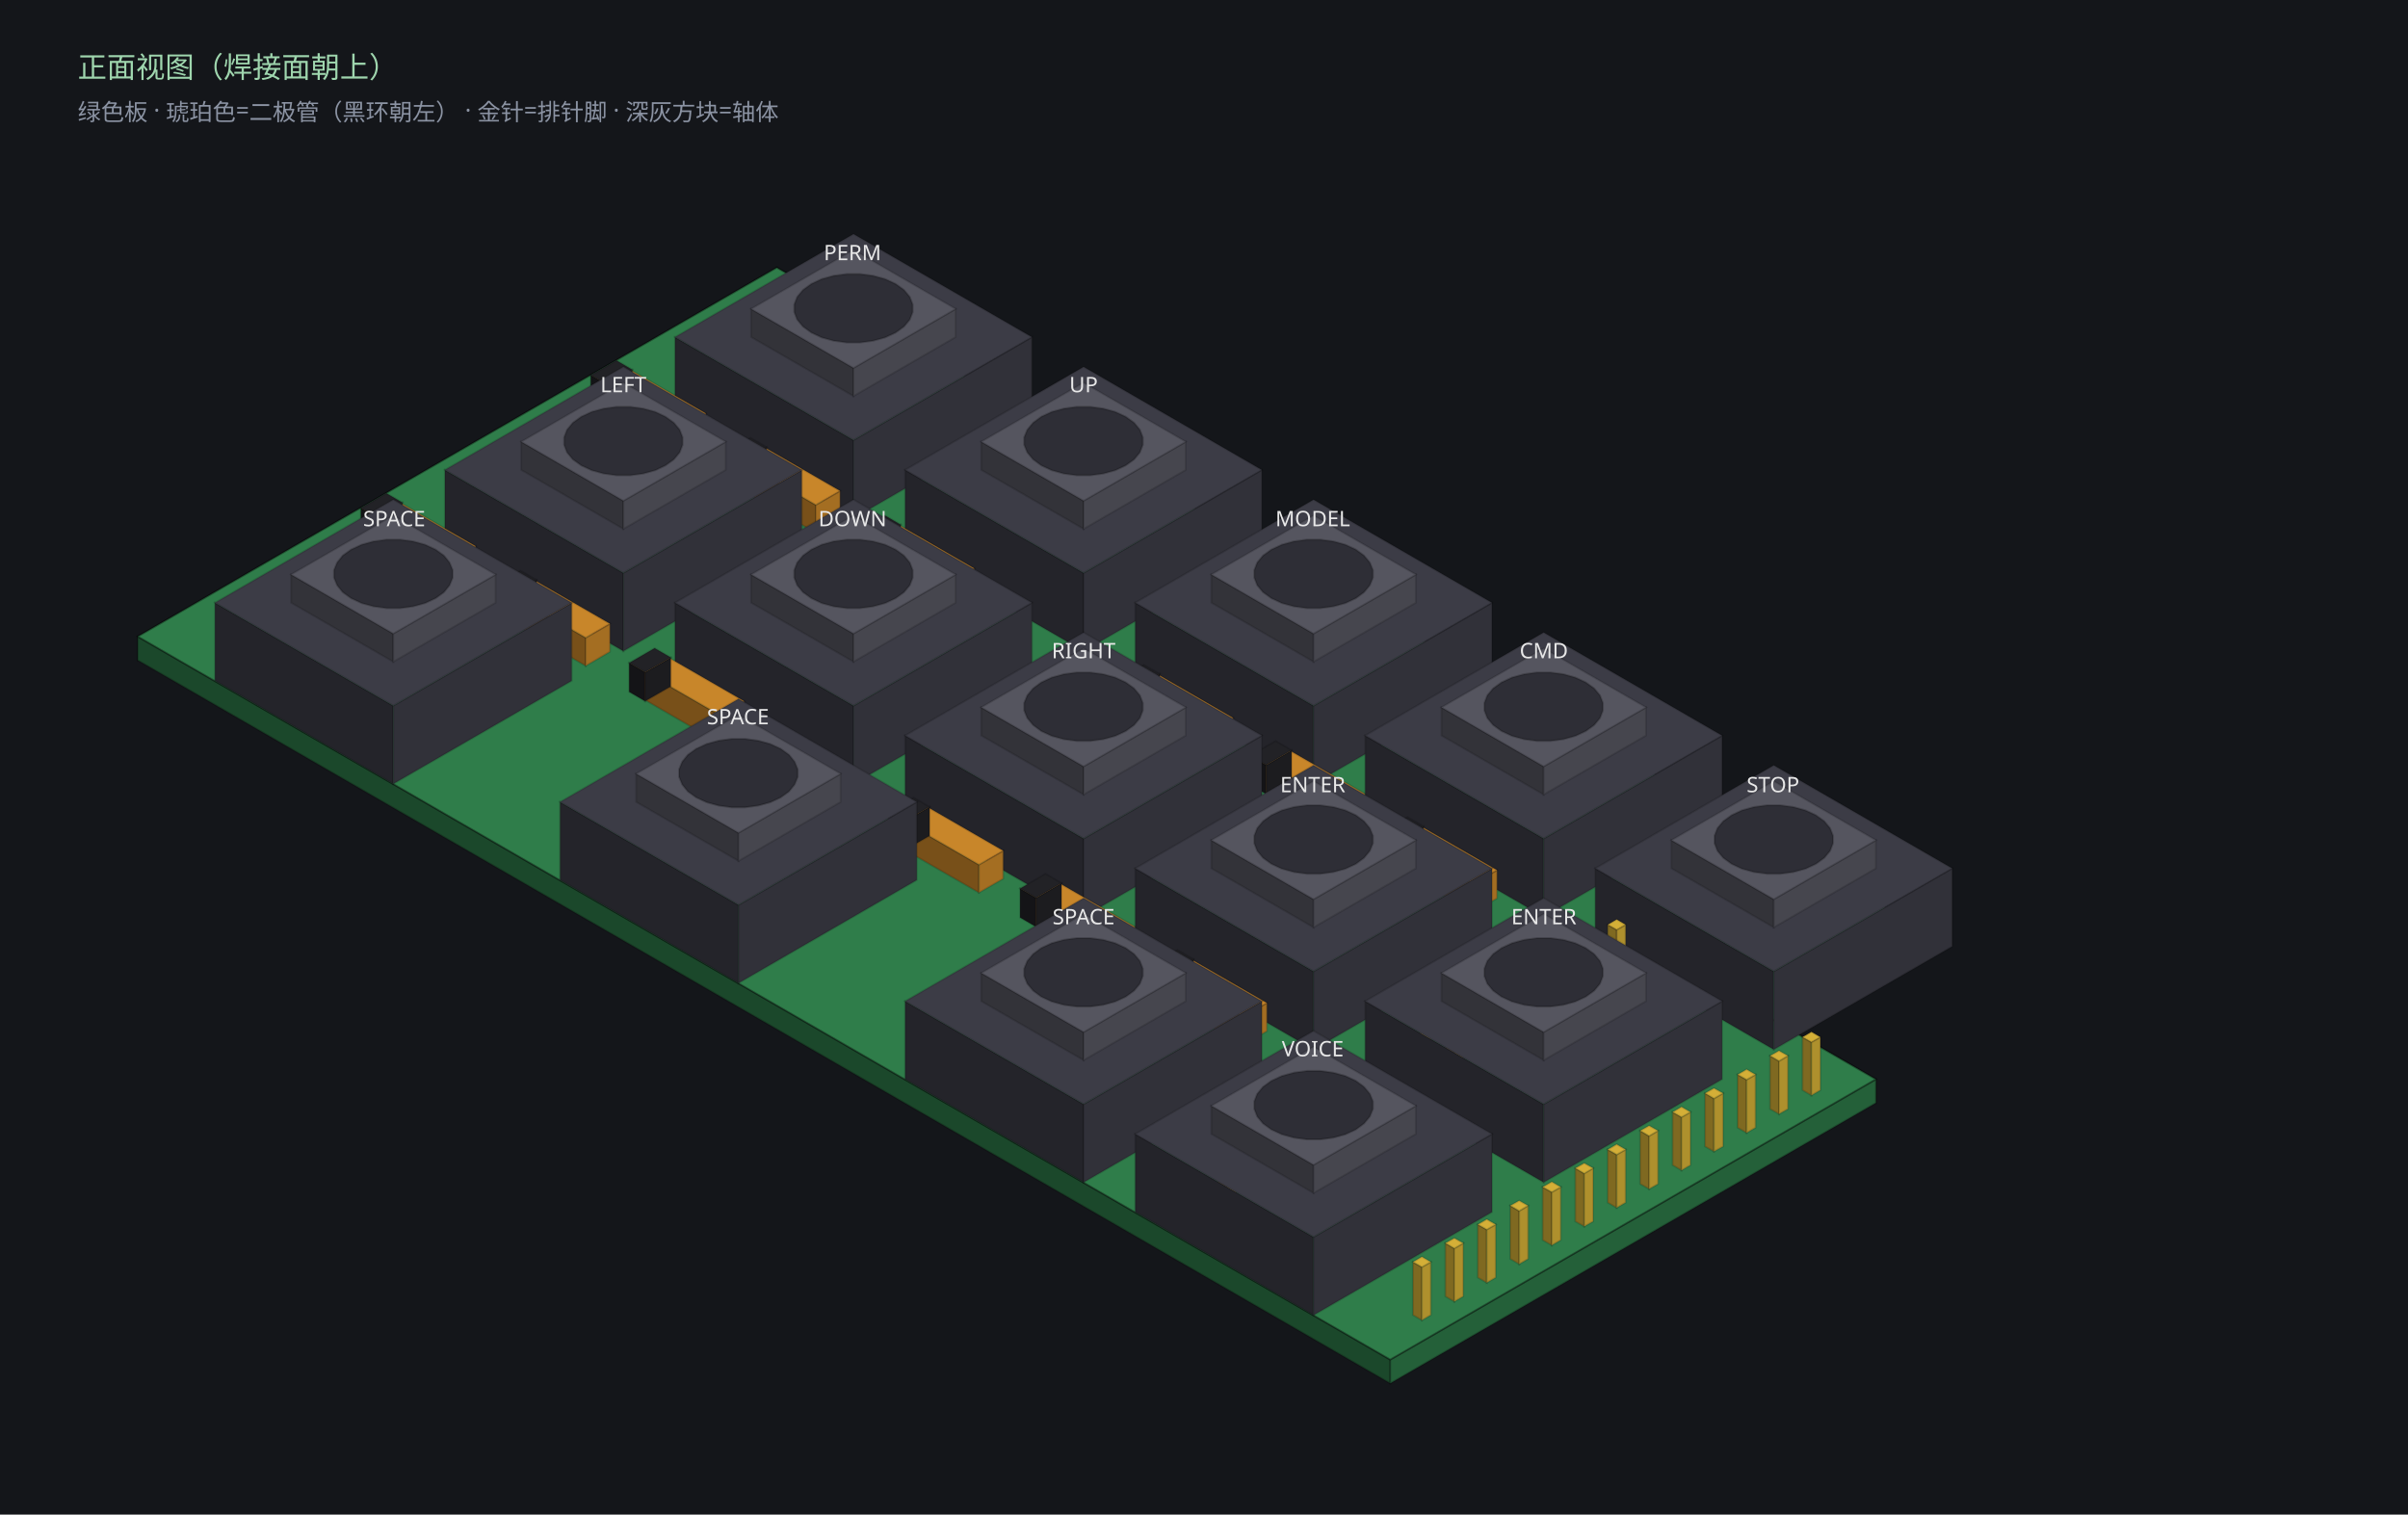
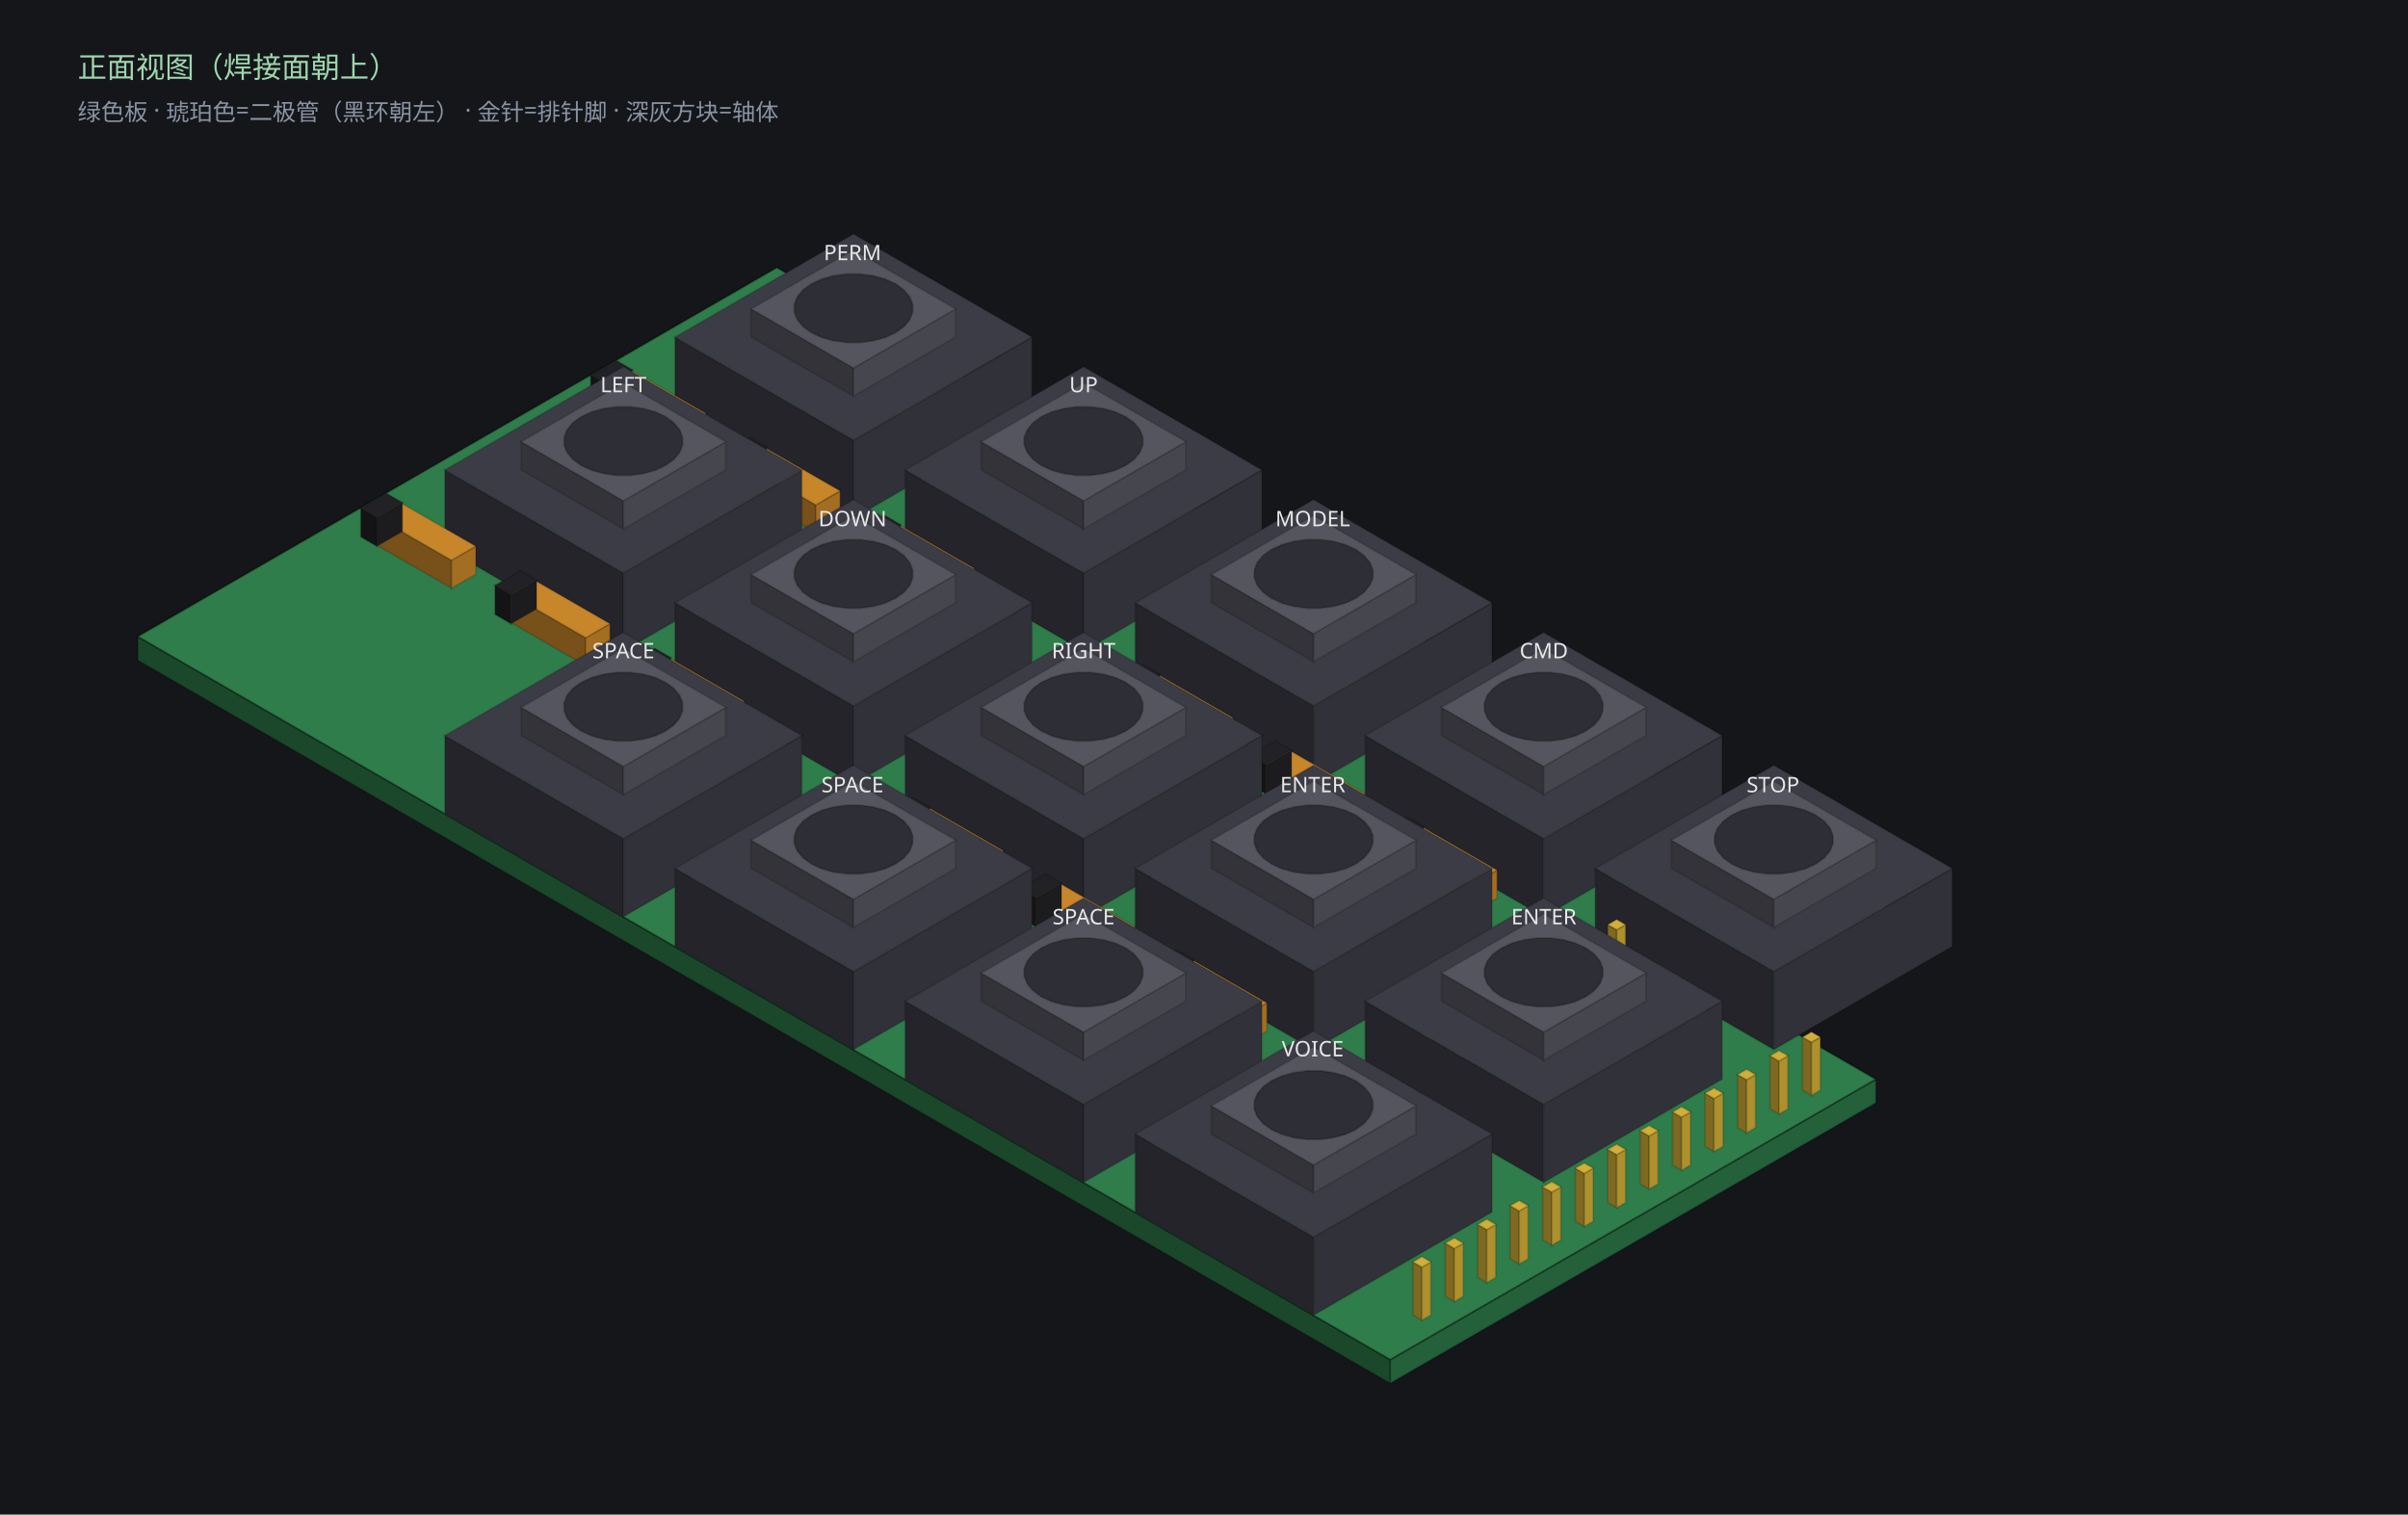
<svg xmlns="http://www.w3.org/2000/svg" viewBox="0 0 1240 780" font-family="sans-serif">
  <rect width="1240" height="780" fill="#14161a" />
  <polygon points="70.9,340.0 400.0,150.0 400.0,137.8 70.9,327.8" fill="#0e2616" stroke="#00000033" />
  <polygon points="400.0,150.0 992.4,492.0 992.4,479.8 400.0,137.8" fill="#0e2616" stroke="#00000033" />
  <polygon points="992.4,492.0 913.4,537.6 913.4,525.4 992.4,479.8" fill="#246039" stroke="#00000033" />
  <polygon points="715.9,712.4 70.9,340.0 70.9,327.8 715.9,700.2" fill="#1b482b" stroke="#00000033" />
  <polygon points="913.4,537.6 966.0,568.0 966.0,555.8 913.4,525.4" fill="#0e2616" stroke="#00000033" />
  <polygon points="966.0,568.0 715.9,712.4 715.9,700.2 966.0,555.8" fill="#246039" stroke="#00000033" />
  <polygon points="400.0,137.8 992.4,479.8 913.4,525.4 966.0,555.8 715.9,700.2 70.9,327.8" fill="#2f7d4a" stroke="#00000055" />
  <polygon points="347.6,213.8 439.5,266.9 439.5,226.6 347.6,173.6" fill="#24242a" stroke="#00000022" />
  <polygon points="531.4,213.8 439.5,266.9 439.5,226.6 531.4,173.6" fill="#313139" stroke="#00000022" />
  <polygon points="439.5,120.5 531.4,173.6 439.5,226.6 347.6,173.6" fill="#3c3c46" stroke="#00000022" />
  <polygon points="386.8,173.6 439.5,204.0 439.5,189.5 386.8,159.1" fill="#333339" stroke="#00000022" />
  <polygon points="492.1,173.6 439.5,204.0 439.5,189.5 492.1,159.1" fill="#46464e" stroke="#00000022" />
  <polygon points="439.5,128.7 492.1,159.1 439.5,189.5 386.8,159.1" fill="#55555f" stroke="#00000022" />
  <polygon points="461.2,171.3 455.8,173.8 449.6,175.5 442.9,176.4 436.1,176.4 429.3,175.5 423.1,173.8 417.8,171.3 413.5,168.2 410.5,164.6 409.0,160.7 409.0,156.8 410.5,152.9 413.5,149.3 417.8,146.2 423.1,143.7 429.3,142.0 436.1,141.1 442.9,141.1 449.6,142.0 455.8,143.7 461.2,146.2 465.5,149.3 468.5,152.9 470.0,156.8 470.0,160.7 468.5,164.6 465.5,168.2" fill="#2e2e36" stroke="#00000033" />
  <text x="439" y="134" text-anchor="middle" font-size="11" fill="#e8e8e8" font-family="sans-serif">PERM</text>
  <polygon points="304.9,207.9 351.0,234.6 351.0,220.1 304.9,193.5" fill="#785019" stroke="#00000022" />
  <polygon points="363.5,227.3 351.0,234.6 351.0,220.1 363.5,212.9" fill="#a46e22" stroke="#00000022" />
  <polygon points="317.4,186.3 363.5,212.9 351.0,220.1 304.9,193.5" fill="#c8862a" stroke="#00000022" />
  <polygon points="304.2,208.1 312.5,212.9 312.5,198.0 304.2,193.2" fill="#141417" stroke="#00000022" />
  <polygon points="325.6,205.3 312.5,212.9 312.5,198.0 325.6,190.4" fill="#1c1c1f" stroke="#00000022" />
  <polygon points="317.4,185.6 325.6,190.4 312.5,198.0 304.2,193.2" fill="#222226" stroke="#00000022" />
  <polygon points="374.0,247.8 420.1,274.4 420.1,260.0 374.0,233.4" fill="#785019" stroke="#00000022" />
  <polygon points="432.6,267.2 420.1,274.4 420.1,260.0 432.6,252.8" fill="#a46e22" stroke="#00000022" />
  <polygon points="386.5,226.2 432.6,252.8 420.1,260.0 374.0,233.4" fill="#c8862a" stroke="#00000022" />
  <polygon points="373.3,248.0 381.6,252.8 381.6,237.9 373.3,233.1" fill="#141417" stroke="#00000022" />
  <polygon points="394.7,245.2 381.6,252.8 381.6,237.9 394.7,230.3" fill="#1c1c1f" stroke="#00000022" />
  <polygon points="386.5,225.5 394.7,230.3 381.6,237.9 373.3,233.1" fill="#222226" stroke="#00000022" />
  <polygon points="466.1,282.2 558.0,335.3 558.0,295.0 466.1,242.0" fill="#24242a" stroke="#00000022" />
  <polygon points="649.8,282.2 558.0,335.3 558.0,295.0 649.8,242.0" fill="#313139" stroke="#00000022" />
  <polygon points="558.0,188.9 649.8,242.0 558.0,295.0 466.1,242.0" fill="#3c3c46" stroke="#00000022" />
  <polygon points="505.3,242.0 558.0,272.4 558.0,257.9 505.3,227.5" fill="#333339" stroke="#00000022" />
  <polygon points="610.6,242.0 558.0,272.4 558.0,257.9 610.6,227.5" fill="#46464e" stroke="#00000022" />
  <polygon points="558.0,197.1 610.6,227.5 558.0,257.9 505.3,227.5" fill="#55555f" stroke="#00000022" />
  <polygon points="579.7,239.7 574.3,242.2 568.1,243.9 561.4,244.8 554.5,244.8 547.8,243.9 541.6,242.2 536.2,239.7 532.0,236.6 529.0,233.0 527.4,229.1 527.4,225.2 529.0,221.3 532.0,217.7 536.2,214.6 541.6,212.1 547.8,210.4 554.5,209.5 561.4,209.5 568.1,210.4 574.3,212.1 579.7,214.6 584.0,217.7 587.0,221.3 588.5,225.2 588.5,229.1 587.0,233.0 584.0,236.6" fill="#2e2e36" stroke="#00000033" />
  <text x="558" y="202" text-anchor="middle" font-size="11" fill="#e8e8e8" font-family="sans-serif">UP</text>
  <polygon points="229.1,282.2 321.0,335.3 321.0,295.0 229.1,242.0" fill="#24242a" stroke="#00000022" />
  <polygon points="412.9,282.2 321.0,335.3 321.0,295.0 412.9,242.0" fill="#313139" stroke="#00000022" />
  <polygon points="321.0,188.9 412.9,242.0 321.0,295.0 229.1,242.0" fill="#3c3c46" stroke="#00000022" />
  <polygon points="268.4,242.0 321.0,272.4 321.0,257.9 268.4,227.5" fill="#333339" stroke="#00000022" />
  <polygon points="373.7,242.0 321.0,272.4 321.0,257.9 373.7,227.5" fill="#46464e" stroke="#00000022" />
  <polygon points="321.0,197.1 373.7,227.5 321.0,257.9 268.4,227.5" fill="#55555f" stroke="#00000022" />
  <polygon points="342.7,239.7 337.4,242.2 331.2,243.9 324.5,244.8 317.6,244.8 310.9,243.9 304.7,242.2 299.3,239.7 295.0,236.6 292.0,233.0 290.5,229.1 290.5,225.2 292.0,221.3 295.0,217.7 299.3,214.6 304.7,212.1 310.9,210.4 317.6,209.5 324.5,209.5 331.2,210.4 337.4,212.1 342.7,214.6 347.0,217.7 350.0,221.3 351.5,225.2 351.5,229.1 350.0,233.0 347.0,236.6" fill="#2e2e36" stroke="#00000033" />
  <text x="321" y="202" text-anchor="middle" font-size="11" fill="#e8e8e8" font-family="sans-serif">LEFT</text>
  <polygon points="186.4,276.4 232.5,302.9 232.5,288.5 186.4,261.9" fill="#785019" stroke="#00000022" />
  <polygon points="245.0,295.7 232.5,302.9 232.5,288.5 245.0,281.3" fill="#a46e22" stroke="#00000022" />
  <polygon points="198.9,254.7 245.0,281.3 232.5,288.5 186.4,261.9" fill="#c8862a" stroke="#00000022" />
  <polygon points="185.8,276.5 194.0,281.3 194.0,266.4 185.8,261.6" fill="#141417" stroke="#00000022" />
  <polygon points="207.2,273.7 194.0,281.3 194.0,266.4 207.2,258.8" fill="#1c1c1f" stroke="#00000022" />
  <polygon points="198.9,254.0 207.2,258.8 194.0,266.4 185.8,261.6" fill="#222226" stroke="#00000022" />
  <polygon points="443.1,287.8 489.2,314.4 489.2,299.9 443.1,273.3" fill="#785019" stroke="#00000022" />
  <polygon points="501.7,307.1 489.2,314.4 489.2,299.9 501.7,292.7" fill="#a46e22" stroke="#00000022" />
  <polygon points="455.6,266.1 501.7,292.7 489.2,299.9 443.1,273.3" fill="#c8862a" stroke="#00000022" />
  <polygon points="442.5,287.9 450.7,292.7 450.7,277.8 442.5,273.0" fill="#141417" stroke="#00000022" />
  <polygon points="463.8,285.1 450.7,292.7 450.7,277.8 463.8,270.2" fill="#1c1c1f" stroke="#00000022" />
  <polygon points="455.6,265.4 463.8,270.2 450.7,277.8 442.5,273.0" fill="#222226" stroke="#00000022" />
  <polygon points="255.5,316.2 301.6,342.9 301.6,328.4 255.5,301.8" fill="#785019" stroke="#00000022" />
  <polygon points="314.1,335.6 301.6,342.9 301.6,328.4 314.1,321.2" fill="#a46e22" stroke="#00000022" />
  <polygon points="268.0,294.6 314.1,321.2 301.6,328.4 255.5,301.8" fill="#c8862a" stroke="#00000022" />
  <polygon points="254.9,316.4 263.1,321.2 263.1,306.3 254.9,301.5" fill="#141417" stroke="#00000022" />
  <polygon points="276.3,313.6 263.1,321.2 263.1,306.3 276.3,298.7" fill="#1c1c1f" stroke="#00000022" />
  <polygon points="268.0,293.9 276.3,298.7 263.1,306.3 254.9,301.5" fill="#222226" stroke="#00000022" />
  <polygon points="584.6,350.6 676.4,403.7 676.4,363.4 584.6,310.4" fill="#24242a" stroke="#00000022" />
  <polygon points="768.3,350.6 676.4,403.7 676.4,363.4 768.3,310.4" fill="#313139" stroke="#00000022" />
  <polygon points="676.4,257.3 768.3,310.4 676.4,363.4 584.6,310.4" fill="#3c3c46" stroke="#00000022" />
  <polygon points="623.8,310.4 676.4,340.8 676.4,326.3 623.8,295.9" fill="#333339" stroke="#00000022" />
  <polygon points="729.1,310.4 676.4,340.8 676.4,326.3 729.1,295.9" fill="#46464e" stroke="#00000022" />
  <polygon points="676.4,265.5 729.1,295.9 676.4,326.3 623.8,295.9" fill="#55555f" stroke="#00000022" />
  <polygon points="698.2,308.1 692.8,310.6 686.6,312.3 679.9,313.2 673.0,313.2 666.3,312.3 660.1,310.6 654.7,308.1 650.4,305.0 647.4,301.4 645.9,297.5 645.9,293.6 647.4,289.7 650.4,286.1 654.7,283.0 660.1,280.5 666.3,278.8 673.0,277.9 679.9,277.9 686.6,278.8 692.8,280.5 698.2,283.0 702.4,286.1 705.4,289.7 707.0,293.6 707.0,297.5 705.4,301.4 702.4,305.0" fill="#2e2e36" stroke="#00000033" />
  <text x="676" y="271" text-anchor="middle" font-size="11" fill="#e8e8e8" font-family="sans-serif">MODEL</text>
  <polygon points="347.6,350.6 439.5,403.7 439.5,363.4 347.6,310.4" fill="#24242a" stroke="#00000022" />
  <polygon points="531.4,350.6 439.5,403.7 439.5,363.4 531.4,310.4" fill="#313139" stroke="#00000022" />
  <polygon points="439.5,257.3 531.4,310.4 439.5,363.4 347.6,310.4" fill="#3c3c46" stroke="#00000022" />
  <polygon points="386.8,310.4 439.5,340.8 439.5,326.3 386.8,295.9" fill="#333339" stroke="#00000022" />
  <polygon points="492.1,310.4 439.5,340.8 439.5,326.3 492.1,295.9" fill="#46464e" stroke="#00000022" />
  <polygon points="439.5,265.5 492.1,295.9 439.5,326.3 386.8,295.9" fill="#55555f" stroke="#00000022" />
  <polygon points="461.2,308.1 455.8,310.6 449.6,312.3 442.9,313.2 436.1,313.2 429.3,312.3 423.1,310.6 417.8,308.1 413.5,305.0 410.5,301.4 409.0,297.5 409.0,293.6 410.5,289.7 413.5,286.1 417.8,283.0 423.1,280.5 429.3,278.8 436.1,277.9 442.9,277.9 449.6,278.8 455.8,280.5 461.2,283.0 465.5,286.1 468.5,289.7 470.0,293.6 470.0,297.5 468.5,301.4 465.5,305.0" fill="#2e2e36" stroke="#00000033" />
  <text x="439" y="271" text-anchor="middle" font-size="11" fill="#e8e8e8" font-family="sans-serif">DOWN</text>
-   <polygon points="110.7,350.6 202.5,403.7 202.5,363.4 110.7,310.4" fill="#24242a" stroke="#00000022" />
-   <polygon points="294.4,350.6 202.5,403.7 202.5,363.4 294.4,310.4" fill="#313139" stroke="#00000022" />
-   <polygon points="202.5,257.3 294.4,310.4 202.5,363.4 110.7,310.4" fill="#3c3c46" stroke="#00000022" />
-   <polygon points="149.9,310.4 202.5,340.8 202.5,326.3 149.9,295.9" fill="#333339" stroke="#00000022" />
-   <polygon points="255.2,310.4 202.5,340.8 202.5,326.3 255.2,295.9" fill="#46464e" stroke="#00000022" />
-   <polygon points="202.5,265.5 255.2,295.9 202.5,326.3 149.9,295.9" fill="#55555f" stroke="#00000022" />
-   <polygon points="224.3,308.1 218.9,310.6 212.7,312.3 206.0,313.2 199.1,313.2 192.4,312.3 186.2,310.6 180.8,308.1 176.5,305.0 173.6,301.4 172.0,297.5 172.0,293.6 173.6,289.7 176.5,286.1 180.8,283.0 186.2,280.5 192.4,278.8 199.1,277.9 206.0,277.9 212.7,278.8 218.9,280.5 224.3,283.0 228.6,286.1 231.5,289.7 233.1,293.6 233.1,297.5 231.5,301.4 228.6,305.0" fill="#2e2e36" stroke="#00000033" />
-   <text x="203" y="271" text-anchor="middle" font-size="11" fill="#e8e8e8" font-family="sans-serif">SPACE</text>
  <polygon points="324.6,356.1 370.7,382.8 370.7,368.3 324.6,341.7" fill="#785019" stroke="#00000022" />
  <polygon points="383.2,375.5 370.7,382.8 370.7,368.3 383.2,361.1" fill="#a46e22" stroke="#00000022" />
  <polygon points="337.1,334.5 383.2,361.1 370.7,368.3 324.6,341.7" fill="#c8862a" stroke="#00000022" />
  <polygon points="324.0,356.3 332.2,361.1 332.2,346.2 324.0,341.4" fill="#141417" stroke="#00000022" />
  <polygon points="345.4,353.5 332.2,361.1 332.2,346.2 345.4,338.6" fill="#1c1c1f" stroke="#00000022" />
  <polygon points="337.1,333.8 345.4,338.6 332.2,346.2 324.0,341.4" fill="#222226" stroke="#00000022" />
  <polygon points="576.5,364.7 622.5,391.3 622.5,376.9 576.5,350.3" fill="#785019" stroke="#00000022" />
  <polygon points="635.0,384.1 622.5,391.3 622.5,376.9 635.0,369.7" fill="#a46e22" stroke="#00000022" />
  <polygon points="589.0,343.1 635.0,369.7 622.5,376.9 576.5,350.3" fill="#c8862a" stroke="#00000022" />
  <polygon points="575.8,364.9 584.0,369.6 584.0,354.7 575.8,350.0" fill="#141417" stroke="#00000022" />
  <polygon points="597.2,362.0 584.0,369.6 584.0,354.7 597.2,347.1" fill="#1c1c1f" stroke="#00000022" />
  <polygon points="589.0,342.4 597.2,347.1 584.0,354.7 575.8,350.0" fill="#222226" stroke="#00000022" />
  <polygon points="644.4,404.0 690.5,430.6 690.5,416.1 644.4,389.5" fill="#785019" stroke="#00000022" />
  <polygon points="703.0,423.3 690.5,430.6 690.5,416.1 703.0,408.9" fill="#a46e22" stroke="#00000022" />
  <polygon points="656.9,382.3 703.0,408.9 690.5,416.1 644.4,389.5" fill="#c8862a" stroke="#00000022" />
  <polygon points="643.7,404.1 652.0,408.9 652.0,394.0 643.7,389.2" fill="#141417" stroke="#00000022" />
  <polygon points="665.1,401.3 652.0,408.9 652.0,394.0 665.1,386.4" fill="#1c1c1f" stroke="#00000022" />
  <polygon points="656.9,381.6 665.1,386.4 652.0,394.0 643.7,389.2" fill="#222226" stroke="#00000022" />
  <polygon points="703.0,419.0 794.9,472.1 794.9,431.8 703.0,378.8" fill="#24242a" stroke="#00000022" />
  <polygon points="886.8,419.0 794.9,472.1 794.9,431.8 886.8,378.8" fill="#313139" stroke="#00000022" />
  <polygon points="794.9,325.7 886.8,378.8 794.9,431.8 703.0,378.8" fill="#3c3c46" stroke="#00000022" />
  <polygon points="742.3,378.8 794.9,409.2 794.9,394.7 742.3,364.3" fill="#333339" stroke="#00000022" />
  <polygon points="847.6,378.8 794.9,409.2 794.9,394.7 847.6,364.3" fill="#46464e" stroke="#00000022" />
  <polygon points="794.9,333.9 847.6,364.3 794.9,394.7 742.3,364.3" fill="#55555f" stroke="#00000022" />
  <polygon points="816.6,376.5 811.2,379.0 805.1,380.7 798.3,381.6 791.5,381.6 784.8,380.7 778.6,379.0 773.2,376.5 768.9,373.4 765.9,369.8 764.4,365.9 764.4,362.0 765.9,358.1 768.9,354.5 773.2,351.4 778.6,348.9 784.8,347.2 791.5,346.3 798.3,346.3 805.1,347.2 811.2,348.9 816.6,351.4 820.9,354.5 823.9,358.1 825.4,362.0 825.4,365.9 823.9,369.8 820.9,373.4" fill="#2e2e36" stroke="#00000033" />
  <text x="795" y="339" text-anchor="middle" font-size="11" fill="#e8e8e8" font-family="sans-serif">CMD</text>
  <polygon points="466.1,419.0 558.0,472.1 558.0,431.8 466.1,378.8" fill="#24242a" stroke="#00000022" />
  <polygon points="649.8,419.0 558.0,472.1 558.0,431.8 649.8,378.8" fill="#313139" stroke="#00000022" />
  <polygon points="558.0,325.7 649.8,378.8 558.0,431.8 466.1,378.8" fill="#3c3c46" stroke="#00000022" />
  <polygon points="505.3,378.8 558.0,409.2 558.0,394.7 505.3,364.3" fill="#333339" stroke="#00000022" />
  <polygon points="610.6,378.8 558.0,409.2 558.0,394.7 610.6,364.3" fill="#46464e" stroke="#00000022" />
  <polygon points="558.0,333.9 610.6,364.3 558.0,394.7 505.3,364.3" fill="#55555f" stroke="#00000022" />
  <polygon points="579.7,376.5 574.3,379.0 568.1,380.7 561.4,381.6 554.5,381.6 547.8,380.7 541.6,379.0 536.2,376.5 532.0,373.4 529.0,369.8 527.4,365.9 527.4,362.0 529.0,358.1 532.0,354.5 536.2,351.4 541.6,348.9 547.8,347.2 554.5,346.3 561.4,346.3 568.1,347.2 574.3,348.9 579.7,351.4 584.0,354.5 587.0,358.1 588.5,362.0 588.5,365.9 587.0,369.8 584.0,373.4" fill="#2e2e36" stroke="#00000033" />
  <text x="558" y="339" text-anchor="middle" font-size="11" fill="#e8e8e8" font-family="sans-serif">RIGHT</text>
+   <polygon points="229.1,419.0 321.0,472.1 321.0,431.8 229.1,378.8" fill="#24242a" stroke="#00000022" />
+   <polygon points="412.9,419.0 321.0,472.1 321.0,431.8 412.9,378.8" fill="#313139" stroke="#00000022" />
+   <polygon points="321.0,325.7 412.9,378.8 321.0,431.8 229.1,378.8" fill="#3c3c46" stroke="#00000022" />
+   <polygon points="268.4,378.8 321.0,409.2 321.0,394.7 268.4,364.3" fill="#333339" stroke="#00000022" />
+   <polygon points="373.7,378.8 321.0,409.2 321.0,394.7 373.7,364.3" fill="#46464e" stroke="#00000022" />
+   <polygon points="321.0,333.9 373.7,364.3 321.0,394.7 268.4,364.3" fill="#55555f" stroke="#00000022" />
+   <polygon points="342.7,376.5 337.4,379.0 331.2,380.7 324.5,381.6 317.6,381.6 310.9,380.7 304.7,379.0 299.3,376.5 295.0,373.4 292.0,369.8 290.5,365.9 290.5,362.0 292.0,358.1 295.0,354.5 299.3,351.4 304.7,348.9 310.9,347.2 317.6,346.3 324.5,346.3 331.2,347.2 337.4,348.9 342.7,351.4 347.0,354.5 350.0,358.1 351.5,362.0 351.5,365.9 350.0,369.8 347.0,373.4" fill="#2e2e36" stroke="#00000033" />
+   <text x="321" y="339" text-anchor="middle" font-size="11" fill="#e8e8e8" font-family="sans-serif">SPACE</text>
  <polygon points="458.0,433.1 504.1,459.7 504.1,445.3 458.0,418.7" fill="#785019" stroke="#00000022" />
  <polygon points="516.6,452.5 504.1,459.7 504.1,445.3 516.6,438.1" fill="#a46e22" stroke="#00000022" />
  <polygon points="470.5,411.5 516.6,438.1 504.1,445.3 458.0,418.7" fill="#c8862a" stroke="#00000022" />
  <polygon points="457.3,433.3 465.6,438.0 465.6,423.1 457.3,418.4" fill="#141417" stroke="#00000022" />
  <polygon points="478.7,430.4 465.6,438.0 465.6,423.1 478.7,415.5" fill="#1c1c1f" stroke="#00000022" />
  <polygon points="470.5,410.8 478.7,415.5 465.6,423.1 457.3,418.4" fill="#222226" stroke="#00000022" />
-   <polygon points="288.4,453.2 380.3,506.3 380.3,466.0 288.4,413.0" fill="#24242a" stroke="#00000022" />
-   <polygon points="472.1,453.2 380.3,506.3 380.3,466.0 472.1,413.0" fill="#313139" stroke="#00000022" />
-   <polygon points="380.3,359.9 472.1,413.0 380.3,466.0 288.4,413.0" fill="#3c3c46" stroke="#00000022" />
-   <polygon points="327.6,413.0 380.3,443.4 380.3,428.9 327.6,398.5" fill="#333339" stroke="#00000022" />
-   <polygon points="432.9,413.0 380.3,443.4 380.3,428.9 432.9,398.5" fill="#46464e" stroke="#00000022" />
-   <polygon points="380.3,368.1 432.9,398.5 380.3,428.9 327.6,398.5" fill="#55555f" stroke="#00000022" />
-   <polygon points="402.0,410.7 396.6,413.2 390.4,414.9 383.7,415.8 376.8,415.8 370.1,414.9 363.9,413.2 358.5,410.7 354.2,407.6 351.3,404.0 349.7,400.1 349.7,396.2 351.3,392.3 354.2,388.7 358.5,385.6 363.9,383.1 370.1,381.4 376.8,380.5 383.7,380.5 390.4,381.4 396.6,383.1 402.0,385.6 406.3,388.7 409.2,392.3 410.8,396.2 410.8,400.1 409.2,404.0 406.3,407.6" fill="#2e2e36" stroke="#00000033" />
-   <text x="380" y="373" text-anchor="middle" font-size="11" fill="#e8e8e8" font-family="sans-serif">SPACE</text>
  <polygon points="712.3,443.2 758.4,469.8 758.4,455.3 712.3,428.7" fill="#785019" stroke="#00000022" />
  <polygon points="770.9,462.6 758.4,469.8 758.4,455.3 770.9,448.1" fill="#a46e22" stroke="#00000022" />
  <polygon points="724.8,421.5 770.9,448.1 758.4,455.3 712.3,428.7" fill="#c8862a" stroke="#00000022" />
  <polygon points="711.6,443.3 719.9,448.1 719.9,433.2 711.6,428.4" fill="#141417" stroke="#00000022" />
  <polygon points="733.0,440.5 719.9,448.1 719.9,433.2 733.0,425.6" fill="#1c1c1f" stroke="#00000022" />
  <polygon points="724.8,420.8 733.0,425.6 719.9,433.2 711.6,428.4" fill="#222226" stroke="#00000022" />
  <polygon points="525.9,472.4 572.0,499.0 572.0,484.5 525.9,457.9" fill="#785019" stroke="#00000022" />
  <polygon points="584.5,491.7 572.0,499.0 572.0,484.5 584.5,477.3" fill="#a46e22" stroke="#00000022" />
  <polygon points="538.4,450.7 584.5,477.3 572.0,484.5 525.9,457.9" fill="#c8862a" stroke="#00000022" />
  <polygon points="525.3,472.5 533.5,477.3 533.5,462.4 525.3,457.6" fill="#141417" stroke="#00000022" />
  <polygon points="546.6,469.7 533.5,477.3 533.5,462.4 546.6,454.8" fill="#1c1c1f" stroke="#00000022" />
  <polygon points="538.4,450.0 546.6,454.8 533.5,462.4 525.3,457.6" fill="#222226" stroke="#00000022" />
  <polygon points="821.5,487.4 913.4,540.5 913.4,500.2 821.5,447.2" fill="#24242a" stroke="#00000022" />
  <polygon points="1005.3,487.4 913.4,540.5 913.4,500.2 1005.3,447.2" fill="#313139" stroke="#00000022" />
  <polygon points="913.4,394.1 1005.3,447.2 913.4,500.2 821.5,447.2" fill="#3c3c46" stroke="#00000022" />
  <polygon points="860.7,447.2 913.4,477.6 913.4,463.1 860.7,432.7" fill="#333339" stroke="#00000022" />
  <polygon points="966.0,447.2 913.4,477.6 913.4,463.1 966.0,432.7" fill="#46464e" stroke="#00000022" />
  <polygon points="913.4,402.3 966.0,432.7 913.4,463.1 860.7,432.7" fill="#55555f" stroke="#00000022" />
  <polygon points="935.1,444.9 929.7,447.4 923.5,449.1 916.8,450.0 909.9,450.0 903.2,449.1 897.0,447.4 891.7,444.9 887.4,441.8 884.4,438.2 882.9,434.3 882.9,430.4 884.4,426.5 887.4,422.9 891.7,419.8 897.0,417.3 903.2,415.6 909.9,414.7 916.8,414.7 923.5,415.6 929.7,417.3 935.1,419.8 939.4,422.9 942.4,426.5 943.9,430.4 943.9,434.3 942.4,438.2 939.4,441.8" fill="#2e2e36" stroke="#00000033" />
  <text x="913" y="408" text-anchor="middle" font-size="11" fill="#e8e8e8" font-family="sans-serif">STOP</text>
  <polygon points="584.6,487.4 676.4,540.5 676.4,500.2 584.6,447.2" fill="#24242a" stroke="#00000022" />
  <polygon points="768.3,487.4 676.4,540.5 676.4,500.2 768.3,447.2" fill="#313139" stroke="#00000022" />
  <polygon points="676.4,394.1 768.3,447.2 676.4,500.2 584.6,447.2" fill="#3c3c46" stroke="#00000022" />
  <polygon points="623.8,447.2 676.4,477.6 676.4,463.1 623.8,432.7" fill="#333339" stroke="#00000022" />
  <polygon points="729.1,447.2 676.4,477.6 676.4,463.1 729.1,432.7" fill="#46464e" stroke="#00000022" />
  <polygon points="676.4,402.3 729.1,432.7 676.4,463.1 623.8,432.7" fill="#55555f" stroke="#00000022" />
  <polygon points="698.2,444.9 692.8,447.4 686.6,449.1 679.9,450.0 673.0,450.0 666.3,449.1 660.1,447.4 654.7,444.9 650.4,441.8 647.4,438.2 645.9,434.3 645.9,430.4 647.4,426.5 650.4,422.9 654.7,419.8 660.1,417.3 666.3,415.6 673.0,414.7 679.9,414.7 686.6,415.6 692.8,417.3 698.2,419.8 702.4,422.9 705.4,426.5 707.0,430.4 707.0,434.3 705.4,438.2 702.4,441.8" fill="#2e2e36" stroke="#00000033" />
  <text x="676" y="408" text-anchor="middle" font-size="11" fill="#e8e8e8" font-family="sans-serif">ENTER</text>
+   <polygon points="347.6,487.4 439.5,540.5 439.5,500.2 347.6,447.2" fill="#24242a" stroke="#00000022" />
+   <polygon points="531.4,487.4 439.5,540.5 439.5,500.2 531.4,447.2" fill="#313139" stroke="#00000022" />
+   <polygon points="439.5,394.1 531.4,447.2 439.5,500.2 347.6,447.2" fill="#3c3c46" stroke="#00000022" />
+   <polygon points="386.8,447.2 439.5,477.6 439.5,463.1 386.8,432.7" fill="#333339" stroke="#00000022" />
+   <polygon points="492.1,447.2 439.5,477.6 439.5,463.1 492.1,432.7" fill="#46464e" stroke="#00000022" />
+   <polygon points="439.5,402.3 492.1,432.7 439.5,463.1 386.8,432.7" fill="#55555f" stroke="#00000022" />
+   <polygon points="461.2,444.9 455.8,447.4 449.6,449.1 442.9,450.0 436.1,450.0 429.3,449.1 423.1,447.4 417.8,444.9 413.5,441.8 410.5,438.2 409.0,434.3 409.0,430.4 410.5,426.5 413.5,422.9 417.8,419.8 423.1,417.3 429.3,415.6 436.1,414.7 442.9,414.7 449.6,415.6 455.8,417.3 461.2,419.8 465.5,422.9 468.5,426.5 470.0,430.4 470.0,434.3 468.5,438.2 465.5,441.8" fill="#2e2e36" stroke="#00000033" />
+   <text x="439" y="408" text-anchor="middle" font-size="11" fill="#e8e8e8" font-family="sans-serif">SPACE</text>
  <polygon points="593.8,511.6 639.9,538.2 639.9,523.7 593.8,497.1" fill="#785019" stroke="#00000022" />
  <polygon points="652.4,531.0 639.9,538.2 639.9,523.7 652.4,516.5" fill="#a46e22" stroke="#00000022" />
  <polygon points="606.3,489.9 652.4,516.5 639.9,523.7 593.8,497.1" fill="#c8862a" stroke="#00000022" />
  <polygon points="593.2,511.7 601.4,516.5 601.4,501.6 593.2,496.8" fill="#141417" stroke="#00000022" />
  <polygon points="614.6,508.9 601.4,516.5 601.4,501.6 614.6,494.0" fill="#1c1c1f" stroke="#00000022" />
  <polygon points="606.3,489.2 614.6,494.0 601.4,501.6 593.2,496.8" fill="#222226" stroke="#00000022" />
  <polygon points="827.9,503.5 832.5,506.2 832.5,478.8 827.9,476.2" fill="#7f6921" stroke="#00000022" />
  <polygon points="837.1,503.5 832.5,506.2 832.5,478.8 837.1,476.2" fill="#ae902d" stroke="#00000022" />
  <polygon points="832.5,473.5 837.1,476.2 832.5,478.8 827.9,476.2" fill="#d4af37" stroke="#00000022" />
  <polygon points="811.2,513.2 815.8,515.8 815.8,488.5 811.2,485.8" fill="#7f6921" stroke="#00000022" />
  <polygon points="820.4,513.2 815.8,515.8 815.8,488.5 820.4,485.8" fill="#ae902d" stroke="#00000022" />
  <polygon points="815.8,483.1 820.4,485.8 815.8,488.5 811.2,485.8" fill="#d4af37" stroke="#00000022" />
  <polygon points="794.4,522.8 799.1,525.5 799.1,498.1 794.4,495.5" fill="#7f6921" stroke="#00000022" />
  <polygon points="803.7,522.8 799.1,525.5 799.1,498.1 803.7,495.5" fill="#ae902d" stroke="#00000022" />
  <polygon points="799.1,492.8 803.7,495.5 799.1,498.1 794.4,495.5" fill="#d4af37" stroke="#00000022" />
  <polygon points="777.7,532.5 782.3,535.1 782.3,507.8 777.7,505.1" fill="#7f6921" stroke="#00000022" />
  <polygon points="786.9,532.5 782.3,535.1 782.3,507.8 786.9,505.1" fill="#ae902d" stroke="#00000022" />
  <polygon points="782.3,502.4 786.9,505.1 782.3,507.8 777.7,505.1" fill="#d4af37" stroke="#00000022" />
  <polygon points="761.0,542.1 765.6,544.8 765.6,517.4 761.0,514.8" fill="#7f6921" stroke="#00000022" />
  <polygon points="770.2,542.1 765.6,544.8 765.6,517.4 770.2,514.8" fill="#ae902d" stroke="#00000022" />
  <polygon points="765.6,512.1 770.2,514.8 765.6,517.4 761.0,514.8" fill="#d4af37" stroke="#00000022" />
  <polygon points="744.3,551.8 748.9,554.4 748.9,527.1 744.3,524.4" fill="#7f6921" stroke="#00000022" />
  <polygon points="753.5,551.8 748.9,554.4 748.9,527.1 753.5,524.4" fill="#ae902d" stroke="#00000022" />
  <polygon points="748.9,521.8 753.5,524.4 748.9,527.1 744.3,524.4" fill="#d4af37" stroke="#00000022" />
  <polygon points="727.6,561.4 732.2,564.1 732.2,536.7 727.6,534.1" fill="#7f6921" stroke="#00000022" />
  <polygon points="736.8,561.4 732.2,564.1 732.2,536.7 736.8,534.1" fill="#ae902d" stroke="#00000022" />
  <polygon points="732.2,531.4 736.8,534.1 732.2,536.7 727.6,534.1" fill="#d4af37" stroke="#00000022" />
  <polygon points="710.9,571.1 715.5,573.7 715.5,546.4 710.9,543.7" fill="#7f6921" stroke="#00000022" />
  <polygon points="720.1,571.1 715.5,573.7 715.5,546.4 720.1,543.7" fill="#ae902d" stroke="#00000022" />
  <polygon points="715.5,541.1 720.1,543.7 715.5,546.4 710.9,543.7" fill="#d4af37" stroke="#00000022" />
  <polygon points="694.1,580.7 698.7,583.4 698.7,556.0 694.1,553.4" fill="#7f6921" stroke="#00000022" />
  <polygon points="703.4,580.7 698.7,583.4 698.7,556.0 703.4,553.4" fill="#ae902d" stroke="#00000022" />
  <polygon points="698.7,550.7 703.4,553.4 698.7,556.0 694.1,553.4" fill="#d4af37" stroke="#00000022" />
  <polygon points="677.4,590.4 682.0,593.0 682.0,565.7 677.4,563.0" fill="#7f6921" stroke="#00000022" />
  <polygon points="686.6,590.4 682.0,593.0 682.0,565.7 686.6,563.0" fill="#ae902d" stroke="#00000022" />
  <polygon points="682.0,560.4 686.6,563.0 682.0,565.7 677.4,563.0" fill="#d4af37" stroke="#00000022" />
  <polygon points="660.7,600.0 665.3,602.7 665.3,575.3 660.7,572.7" fill="#7f6921" stroke="#00000022" />
  <polygon points="669.9,600.0 665.3,602.7 665.3,575.3 669.9,572.7" fill="#ae902d" stroke="#00000022" />
  <polygon points="665.3,570.0 669.9,572.7 665.3,575.3 660.7,572.7" fill="#d4af37" stroke="#00000022" />
  <polygon points="644.0,609.7 648.6,612.3 648.6,585.0 644.0,582.3" fill="#7f6921" stroke="#00000022" />
  <polygon points="653.2,609.7 648.6,612.3 648.6,585.0 653.2,582.3" fill="#ae902d" stroke="#00000022" />
  <polygon points="648.6,579.7 653.2,582.3 648.6,585.0 644.0,582.3" fill="#d4af37" stroke="#00000022" />
  <polygon points="627.3,619.3 631.9,622.0 631.9,594.6 627.3,592.0" fill="#7f6921" stroke="#00000022" />
  <polygon points="636.5,619.3 631.9,622.0 631.9,594.6 636.5,592.0" fill="#ae902d" stroke="#00000022" />
  <polygon points="631.9,589.3 636.5,592.0 631.9,594.6 627.3,592.0" fill="#d4af37" stroke="#00000022" />
  <polygon points="703.0,555.8 794.9,608.9 794.9,568.6 703.0,515.6" fill="#24242a" stroke="#00000022" />
  <polygon points="886.8,555.8 794.9,608.9 794.9,568.6 886.8,515.6" fill="#313139" stroke="#00000022" />
  <polygon points="794.9,462.5 886.8,515.6 794.9,568.6 703.0,515.6" fill="#3c3c46" stroke="#00000022" />
  <polygon points="742.3,515.6 794.9,546.0 794.9,531.5 742.3,501.1" fill="#333339" stroke="#00000022" />
  <polygon points="847.6,515.6 794.9,546.0 794.9,531.5 847.6,501.1" fill="#46464e" stroke="#00000022" />
  <polygon points="794.9,470.7 847.6,501.1 794.9,531.5 742.3,501.1" fill="#55555f" stroke="#00000022" />
  <polygon points="816.6,513.3 811.2,515.8 805.1,517.5 798.3,518.4 791.5,518.4 784.8,517.5 778.6,515.8 773.2,513.3 768.9,510.2 765.9,506.6 764.4,502.7 764.4,498.8 765.9,494.9 768.9,491.3 773.2,488.2 778.6,485.7 784.8,484.0 791.5,483.1 798.3,483.1 805.1,484.0 811.2,485.7 816.6,488.2 820.9,491.3 823.9,494.9 825.4,498.8 825.4,502.7 823.9,506.6 820.9,510.2" fill="#2e2e36" stroke="#00000033" />
  <text x="795" y="476" text-anchor="middle" font-size="11" fill="#e8e8e8" font-family="sans-serif">ENTER</text>
  <polygon points="466.1,555.8 558.0,608.9 558.0,568.6 466.1,515.6" fill="#24242a" stroke="#00000022" />
  <polygon points="649.8,555.8 558.0,608.9 558.0,568.6 649.8,515.6" fill="#313139" stroke="#00000022" />
  <polygon points="558.0,462.5 649.8,515.6 558.0,568.6 466.1,515.6" fill="#3c3c46" stroke="#00000022" />
  <polygon points="505.3,515.6 558.0,546.0 558.0,531.5 505.3,501.1" fill="#333339" stroke="#00000022" />
  <polygon points="610.6,515.6 558.0,546.0 558.0,531.5 610.6,501.1" fill="#46464e" stroke="#00000022" />
  <polygon points="558.0,470.7 610.6,501.1 558.0,531.5 505.3,501.1" fill="#55555f" stroke="#00000022" />
  <polygon points="579.7,513.3 574.3,515.8 568.1,517.5 561.4,518.4 554.5,518.4 547.8,517.5 541.6,515.8 536.2,513.3 532.0,510.2 529.0,506.6 527.4,502.7 527.4,498.8 529.0,494.9 532.0,491.3 536.2,488.2 541.6,485.7 547.8,484.0 554.5,483.1 561.4,483.1 568.1,484.0 574.3,485.7 579.7,488.2 584.0,491.3 587.0,494.9 588.5,498.8 588.5,502.7 587.0,506.6 584.0,510.2" fill="#2e2e36" stroke="#00000033" />
  <text x="558" y="476" text-anchor="middle" font-size="11" fill="#e8e8e8" font-family="sans-serif">SPACE</text>
  <polygon points="928.2,561.4 932.8,564.1 932.8,536.7 928.2,534.1" fill="#7f6921" stroke="#00000022" />
  <polygon points="937.4,561.4 932.8,564.1 932.8,536.7 937.4,534.1" fill="#ae902d" stroke="#00000022" />
  <polygon points="932.8,531.4 937.4,534.1 932.8,536.7 928.2,534.1" fill="#d4af37" stroke="#00000022" />
  <polygon points="911.5,571.1 916.1,573.7 916.1,546.4 911.5,543.7" fill="#7f6921" stroke="#00000022" />
  <polygon points="920.7,571.1 916.1,573.7 916.1,546.4 920.7,543.7" fill="#ae902d" stroke="#00000022" />
  <polygon points="916.1,541.1 920.7,543.7 916.1,546.4 911.5,543.7" fill="#d4af37" stroke="#00000022" />
  <polygon points="894.8,580.7 899.4,583.4 899.4,556.0 894.8,553.4" fill="#7f6921" stroke="#00000022" />
  <polygon points="904.0,580.7 899.4,583.4 899.4,556.0 904.0,553.4" fill="#ae902d" stroke="#00000022" />
  <polygon points="899.4,550.7 904.0,553.4 899.4,556.0 894.8,553.4" fill="#d4af37" stroke="#00000022" />
  <polygon points="878.0,590.4 882.6,593.0 882.6,565.7 878.0,563.0" fill="#7f6921" stroke="#00000022" />
  <polygon points="887.3,590.4 882.6,593.0 882.6,565.7 887.3,563.0" fill="#ae902d" stroke="#00000022" />
  <polygon points="882.6,560.4 887.3,563.0 882.6,565.7 878.0,563.0" fill="#d4af37" stroke="#00000022" />
  <polygon points="861.3,600.0 865.9,602.7 865.9,575.3 861.3,572.7" fill="#7f6921" stroke="#00000022" />
  <polygon points="870.5,600.0 865.9,602.7 865.9,575.3 870.5,572.7" fill="#ae902d" stroke="#00000022" />
  <polygon points="865.9,570.0 870.5,572.7 865.9,575.3 861.3,572.7" fill="#d4af37" stroke="#00000022" />
  <polygon points="844.6,609.7 849.2,612.3 849.2,585.0 844.6,582.3" fill="#7f6921" stroke="#00000022" />
  <polygon points="853.8,609.7 849.2,612.3 849.2,585.0 853.8,582.3" fill="#ae902d" stroke="#00000022" />
  <polygon points="849.2,579.7 853.8,582.3 849.2,585.0 844.6,582.3" fill="#d4af37" stroke="#00000022" />
  <polygon points="827.9,619.3 832.5,622.0 832.5,594.6 827.9,592.0" fill="#7f6921" stroke="#00000022" />
  <polygon points="837.1,619.3 832.5,622.0 832.5,594.6 837.1,592.0" fill="#ae902d" stroke="#00000022" />
  <polygon points="832.5,589.3 837.1,592.0 832.5,594.6 827.9,592.0" fill="#d4af37" stroke="#00000022" />
  <polygon points="811.2,629.0 815.8,631.6 815.8,604.3 811.2,601.6" fill="#7f6921" stroke="#00000022" />
  <polygon points="820.4,629.0 815.8,631.6 815.8,604.3 820.4,601.6" fill="#ae902d" stroke="#00000022" />
  <polygon points="815.8,599.0 820.4,601.6 815.8,604.3 811.2,601.6" fill="#d4af37" stroke="#00000022" />
  <polygon points="794.4,638.6 799.1,641.3 799.1,613.9 794.4,611.3" fill="#7f6921" stroke="#00000022" />
  <polygon points="803.7,638.6 799.1,641.3 799.1,613.9 803.7,611.3" fill="#ae902d" stroke="#00000022" />
  <polygon points="799.1,608.6 803.7,611.3 799.1,613.9 794.4,611.3" fill="#d4af37" stroke="#00000022" />
  <polygon points="777.7,648.3 782.3,651.0 782.3,623.6 777.7,620.9" fill="#7f6921" stroke="#00000022" />
  <polygon points="786.9,648.3 782.3,651.0 782.3,623.6 786.9,620.9" fill="#ae902d" stroke="#00000022" />
  <polygon points="782.3,618.3 786.9,620.9 782.3,623.6 777.7,620.9" fill="#d4af37" stroke="#00000022" />
  <polygon points="761.0,657.9 765.6,660.6 765.6,633.2 761.0,630.6" fill="#7f6921" stroke="#00000022" />
  <polygon points="770.2,657.9 765.6,660.6 765.6,633.2 770.2,630.6" fill="#ae902d" stroke="#00000022" />
  <polygon points="765.6,627.9 770.2,630.6 765.6,633.2 761.0,630.6" fill="#d4af37" stroke="#00000022" />
  <polygon points="744.3,667.6 748.9,670.3 748.9,642.9 744.3,640.2" fill="#7f6921" stroke="#00000022" />
  <polygon points="753.5,667.6 748.9,670.3 748.9,642.9 753.5,640.2" fill="#ae902d" stroke="#00000022" />
  <polygon points="748.9,637.6 753.5,640.2 748.9,642.9 744.3,640.2" fill="#d4af37" stroke="#00000022" />
  <polygon points="727.6,677.2 732.2,679.9 732.2,652.5 727.6,649.9" fill="#7f6921" stroke="#00000022" />
  <polygon points="736.8,677.2 732.2,679.9 732.2,652.5 736.8,649.9" fill="#ae902d" stroke="#00000022" />
  <polygon points="732.2,647.2 736.8,649.9 732.2,652.5 727.6,649.9" fill="#d4af37" stroke="#00000022" />
  <polygon points="584.6,624.2 676.4,677.3 676.4,637.0 584.6,584.0" fill="#24242a" stroke="#00000022" />
  <polygon points="768.3,624.2 676.4,677.3 676.4,637.0 768.3,584.0" fill="#313139" stroke="#00000022" />
  <polygon points="676.4,530.9 768.3,584.0 676.4,637.0 584.6,584.0" fill="#3c3c46" stroke="#00000022" />
  <polygon points="623.8,584.0 676.4,614.4 676.4,599.9 623.8,569.5" fill="#333339" stroke="#00000022" />
  <polygon points="729.1,584.0 676.4,614.4 676.4,599.9 729.1,569.5" fill="#46464e" stroke="#00000022" />
  <polygon points="676.4,539.1 729.1,569.5 676.4,599.9 623.8,569.5" fill="#55555f" stroke="#00000022" />
  <polygon points="698.2,581.7 692.8,584.2 686.6,585.9 679.9,586.8 673.0,586.8 666.3,585.9 660.1,584.2 654.7,581.7 650.4,578.6 647.4,575.0 645.9,571.1 645.9,567.2 647.4,563.3 650.4,559.7 654.7,556.6 660.1,554.1 666.3,552.4 673.0,551.5 679.9,551.5 686.6,552.4 692.8,554.1 698.2,556.6 702.4,559.7 705.4,563.3 707.0,567.2 707.0,571.1 705.4,575.0 702.4,578.6" fill="#2e2e36" stroke="#00000033" />
  <text x="676" y="544" text-anchor="middle" font-size="11" fill="#e8e8e8" font-family="sans-serif">VOICE</text>
  <text x="40" y="40" font-size="15" fill="#9fd6ae">正面视图（焊接面朝上）</text>
  <text x="40" y="62" font-size="12" fill="#8b93a3">绿色板 · 琥珀色=二极管（黑环朝左） · 金针=排针脚 · 深灰方块=轴体</text>
</svg>
